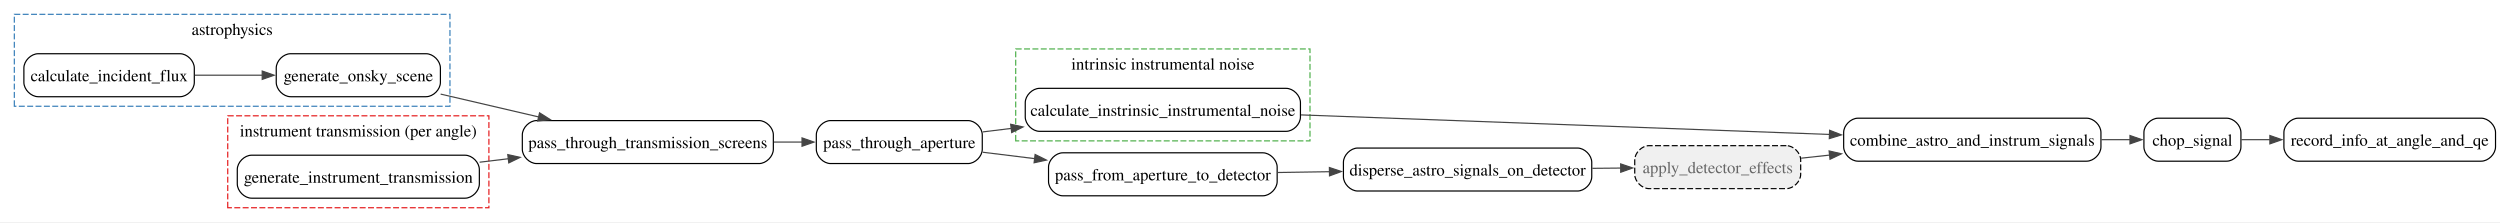
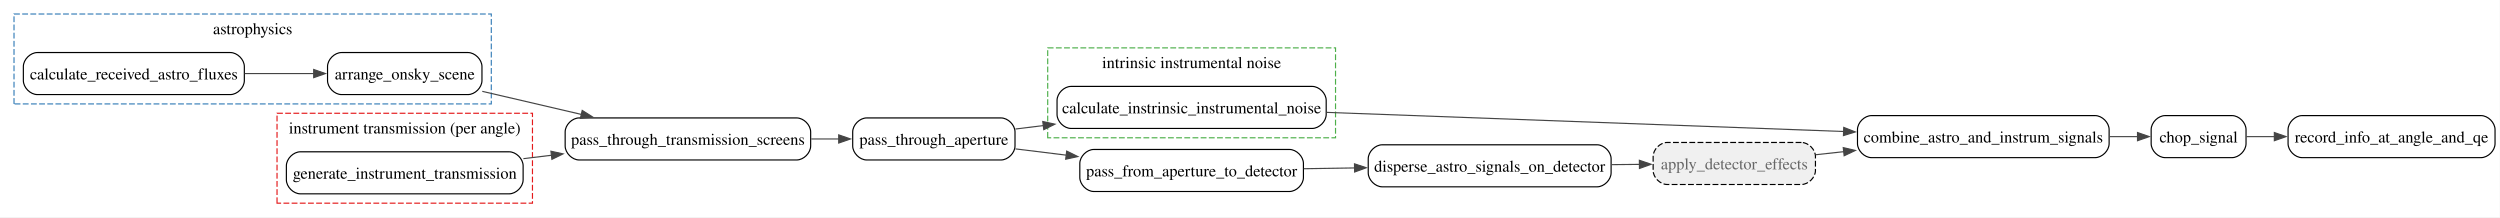
- <svg xmlns="http://www.w3.org/2000/svg" width="2094pt" height="186pt" viewBox="0.00 0.00 2094.00 186.00">
+ <svg xmlns="http://www.w3.org/2000/svg" width="2141pt" height="186pt" viewBox="0.00 0.00 2141.00 186.00">
  <g id="graph0" class="graph" transform="scale(1 1) rotate(0) translate(4 182)">
-     <polygon fill="white" stroke="none" points="-4,4 -4,-182 2090.25,-182 2090.25,4 -4,4" />
+     <polygon fill="white" stroke="none" points="-4,4 -4,-182 2136.75,-182 2136.75,4 -4,4" />
    <g id="clust1" class="cluster">
-       <polygon fill="none" stroke="#377eb8" stroke-dasharray="5,2" points="8,-93 8,-170 372.88,-170 372.88,-93 8,-93" />
-       <text xml:space="preserve" text-anchor="middle" x="190.44" y="-152.7" font-family="Times,serif" font-size="14.00">astrophysics</text>
+       <polygon fill="none" stroke="#377eb8" stroke-dasharray="5,2" points="8,-93 8,-170 416.75,-170 416.75,-93 8,-93" />
+       <text xml:space="preserve" text-anchor="middle" x="212.38" y="-152.7" font-family="Times,serif" font-size="14.00">astrophysics</text>
    </g>
    <g id="clust2" class="cluster">
-       <polygon fill="none" stroke="#4daf4a" stroke-dasharray="5,2" points="846.75,-64 846.75,-141 1093.25,-141 1093.25,-64 846.75,-64" />
-       <text xml:space="preserve" text-anchor="middle" x="970" y="-123.7" font-family="Times,serif" font-size="14.00">intrinsic instrumental noise</text>
+       <polygon fill="none" stroke="#4daf4a" stroke-dasharray="5,2" points="893.25,-64 893.25,-141 1139.75,-141 1139.75,-64 893.25,-64" />
+       <text xml:space="preserve" text-anchor="middle" x="1016.5" y="-123.7" font-family="Times,serif" font-size="14.00">intrinsic instrumental noise</text>
    </g>
    <g id="clust3" class="cluster">
-       <polygon fill="none" stroke="#e41a1c" stroke-dasharray="5,2" points="186.75,-8 186.75,-85 405.5,-85 405.5,-8 186.75,-8" />
-       <text xml:space="preserve" text-anchor="middle" x="296.12" y="-67.7" font-family="Times,serif" font-size="14.00">instrument transmission (per angle)</text>
+       <polygon fill="none" stroke="#e41a1c" stroke-dasharray="5,2" points="233.25,-8 233.25,-85 452,-85 452,-8 233.25,-8" />
+       <text xml:space="preserve" text-anchor="middle" x="342.62" y="-67.7" font-family="Times,serif" font-size="14.00">instrument transmission (per angle)</text>
    </g>
    <g id="node1" class="node">
-       <path fill="white" stroke="black" d="M146.75,-137C146.75,-137 28,-137 28,-137 22,-137 16,-131 16,-125 16,-125 16,-113 16,-113 16,-107 22,-101 28,-101 28,-101 146.75,-101 146.75,-101 152.75,-101 158.75,-107 158.75,-113 158.75,-113 158.75,-125 158.75,-125 158.75,-131 152.75,-137 146.75,-137" />
-       <text xml:space="preserve" text-anchor="middle" x="87.38" y="-113.95" font-family="Times,serif" font-size="14.00">calculate_incident_flux</text>
+       <path fill="white" stroke="black" d="M193.25,-137C193.25,-137 28,-137 28,-137 22,-137 16,-131 16,-125 16,-125 16,-113 16,-113 16,-107 22,-101 28,-101 28,-101 193.25,-101 193.25,-101 199.25,-101 205.25,-107 205.25,-113 205.25,-113 205.25,-125 205.25,-125 205.25,-131 199.25,-137 193.25,-137" />
+       <text xml:space="preserve" text-anchor="middle" x="110.62" y="-113.95" font-family="Times,serif" font-size="14.00">calculate_received_astro_fluxes</text>
    </g>
    <g id="node2" class="node">
-       <path fill="white" stroke="black" d="M352.88,-137C352.88,-137 239.38,-137 239.38,-137 233.38,-137 227.38,-131 227.38,-125 227.38,-125 227.38,-113 227.38,-113 227.38,-107 233.38,-101 239.38,-101 239.38,-101 352.88,-101 352.88,-101 358.88,-101 364.88,-107 364.88,-113 364.88,-113 364.88,-125 364.88,-125 364.88,-131 358.88,-137 352.88,-137" />
-       <text xml:space="preserve" text-anchor="middle" x="296.12" y="-113.95" font-family="Times,serif" font-size="14.00">generate_onsky_scene</text>
+       <path fill="white" stroke="black" d="M396.75,-137C396.75,-137 288.5,-137 288.5,-137 282.5,-137 276.5,-131 276.5,-125 276.5,-125 276.5,-113 276.5,-113 276.5,-107 282.5,-101 288.5,-101 288.5,-101 396.75,-101 396.75,-101 402.75,-101 408.75,-107 408.75,-113 408.75,-113 408.75,-125 408.75,-125 408.75,-131 402.75,-137 396.75,-137" />
+       <text xml:space="preserve" text-anchor="middle" x="342.62" y="-113.95" font-family="Times,serif" font-size="14.00">arrange_onsky_scene</text>
    </g>
    <g id="edge1" class="edge">
-       <path fill="none" stroke="#444444" d="M159.24,-119C177.44,-119 197.13,-119 215.73,-119" />
-       <polygon fill="#444444" stroke="#444444" points="215.63,-122.5 225.63,-119 215.63,-115.5 215.63,-122.5" />
+       <path fill="none" stroke="#444444" d="M205.51,-119C225.25,-119 245.85,-119 264.87,-119" />
+       <polygon fill="#444444" stroke="#444444" points="264.66,-122.5 274.66,-119 264.66,-115.5 264.66,-122.5" />
    </g>
    <g id="node10" class="node">
-       <path fill="white" stroke="black" d="M631.75,-81C631.75,-81 445.5,-81 445.5,-81 439.5,-81 433.5,-75 433.5,-69 433.5,-69 433.5,-57 433.5,-57 433.5,-51 439.5,-45 445.5,-45 445.5,-45 631.75,-45 631.75,-45 637.75,-45 643.75,-51 643.75,-57 643.75,-57 643.75,-69 643.75,-69 643.75,-75 637.75,-81 631.75,-81" />
-       <text xml:space="preserve" text-anchor="middle" x="538.62" y="-57.95" font-family="Times,serif" font-size="14.00">pass_through_transmission_screens</text>
+       <path fill="white" stroke="black" d="M678.25,-81C678.25,-81 492,-81 492,-81 486,-81 480,-75 480,-69 480,-69 480,-57 480,-57 480,-51 486,-45 492,-45 492,-45 678.25,-45 678.25,-45 684.25,-45 690.25,-51 690.25,-57 690.25,-57 690.25,-69 690.25,-69 690.25,-75 684.25,-81 678.25,-81" />
+       <text xml:space="preserve" text-anchor="middle" x="585.12" y="-57.95" font-family="Times,serif" font-size="14.00">pass_through_transmission_screens</text>
    </g>
    <g id="edge9" class="edge">
-       <path fill="none" stroke="#444444" d="M365.08,-103.18C390.59,-97.24 420.01,-90.39 447.24,-84.04" />
-       <polygon fill="#444444" stroke="#444444" points="447.94,-87.48 456.89,-81.8 446.35,-80.66 447.94,-87.48" />
+       <path fill="none" stroke="#444444" d="M409.03,-103.77C435.18,-97.68 465.74,-90.57 493.95,-84" />
+       <polygon fill="#444444" stroke="#444444" points="494.62,-87.44 503.56,-81.76 493.03,-80.62 494.62,-87.44" />
    </g>
    <g id="node3" class="node">
-       <path fill="white" stroke="black" d="M1073.25,-108C1073.25,-108 866.75,-108 866.75,-108 860.75,-108 854.75,-102 854.75,-96 854.75,-96 854.75,-84 854.75,-84 854.75,-78 860.75,-72 866.75,-72 866.75,-72 1073.25,-72 1073.25,-72 1079.25,-72 1085.25,-78 1085.25,-84 1085.25,-84 1085.25,-96 1085.25,-96 1085.25,-102 1079.25,-108 1073.25,-108" />
-       <text xml:space="preserve" text-anchor="middle" x="970" y="-84.95" font-family="Times,serif" font-size="14.00">calculate_instrinsic_instrumental_noise</text>
+       <path fill="white" stroke="black" d="M1119.75,-108C1119.75,-108 913.25,-108 913.25,-108 907.25,-108 901.25,-102 901.25,-96 901.25,-96 901.25,-84 901.25,-84 901.25,-78 907.25,-72 913.25,-72 913.25,-72 1119.75,-72 1119.75,-72 1125.75,-72 1131.75,-78 1131.75,-84 1131.75,-84 1131.75,-96 1131.75,-96 1131.75,-102 1125.75,-108 1119.75,-108" />
+       <text xml:space="preserve" text-anchor="middle" x="1016.5" y="-84.95" font-family="Times,serif" font-size="14.00">calculate_instrinsic_instrumental_noise</text>
    </g>
    <g id="node5" class="node">
-       <path fill="white" stroke="black" d="M1743.75,-83C1743.75,-83 1552.25,-83 1552.25,-83 1546.25,-83 1540.25,-77 1540.25,-71 1540.25,-71 1540.25,-59 1540.25,-59 1540.25,-53 1546.25,-47 1552.25,-47 1552.25,-47 1743.75,-47 1743.75,-47 1749.75,-47 1755.75,-53 1755.75,-59 1755.75,-59 1755.75,-71 1755.75,-71 1755.75,-77 1749.75,-83 1743.75,-83" />
-       <text xml:space="preserve" text-anchor="middle" x="1648" y="-59.95" font-family="Times,serif" font-size="14.00">combine_astro_and_instrum_signals</text>
+       <path fill="white" stroke="black" d="M1790.25,-83C1790.25,-83 1598.75,-83 1598.75,-83 1592.75,-83 1586.75,-77 1586.75,-71 1586.75,-71 1586.75,-59 1586.75,-59 1586.75,-53 1592.75,-47 1598.75,-47 1598.75,-47 1790.25,-47 1790.25,-47 1796.25,-47 1802.25,-53 1802.25,-59 1802.25,-59 1802.25,-71 1802.25,-71 1802.25,-77 1796.25,-83 1790.25,-83" />
+       <text xml:space="preserve" text-anchor="middle" x="1694.5" y="-59.95" font-family="Times,serif" font-size="14.00">combine_astro_and_instrum_signals</text>
    </g>
    <g id="edge4" class="edge">
-       <path fill="none" stroke="#444444" d="M1085.67,-85.76C1208.87,-81.2 1403.7,-74 1528.4,-69.39" />
-       <polygon fill="#444444" stroke="#444444" points="1528.49,-72.89 1538.35,-69.02 1528.23,-65.89 1528.49,-72.89" />
+       <path fill="none" stroke="#444444" d="M1132.17,-85.76C1255.37,-81.2 1450.2,-74 1574.9,-69.39" />
+       <polygon fill="#444444" stroke="#444444" points="1574.99,-72.89 1584.85,-69.02 1574.73,-65.89 1574.99,-72.89" />
    </g>
    <g id="node4" class="node">
-       <path fill="white" stroke="black" d="M385.5,-52C385.5,-52 206.75,-52 206.75,-52 200.75,-52 194.75,-46 194.75,-40 194.75,-40 194.75,-28 194.75,-28 194.75,-22 200.75,-16 206.75,-16 206.75,-16 385.5,-16 385.5,-16 391.5,-16 397.5,-22 397.5,-28 397.5,-28 397.5,-40 397.5,-40 397.5,-46 391.5,-52 385.5,-52" />
-       <text xml:space="preserve" text-anchor="middle" x="296.12" y="-28.95" font-family="Times,serif" font-size="14.00">generate_instrument_transmission</text>
+       <path fill="white" stroke="black" d="M432,-52C432,-52 253.25,-52 253.25,-52 247.25,-52 241.25,-46 241.25,-40 241.25,-40 241.25,-28 241.25,-28 241.25,-22 247.25,-16 253.25,-16 253.25,-16 432,-16 432,-16 438,-16 444,-22 444,-28 444,-28 444,-40 444,-40 444,-46 438,-52 432,-52" />
+       <text xml:space="preserve" text-anchor="middle" x="342.62" y="-28.95" font-family="Times,serif" font-size="14.00">generate_instrument_transmission</text>
    </g>
    <g id="edge10" class="edge">
-       <path fill="none" stroke="#444444" d="M397.73,-46.13C405.69,-47.09 413.77,-48.06 421.82,-49.04" />
-       <polygon fill="#444444" stroke="#444444" points="421.32,-52.5 431.67,-50.22 422.16,-45.55 421.32,-52.5" />
+       <path fill="none" stroke="#444444" d="M444.23,-46.13C452.19,-47.09 460.27,-48.06 468.32,-49.04" />
+       <polygon fill="#444444" stroke="#444444" points="467.82,-52.5 478.17,-50.22 468.66,-45.55 467.82,-52.5" />
    </g>
    <g id="node6" class="node">
-       <path fill="white" stroke="black" d="M1861,-83C1861,-83 1803.75,-83 1803.75,-83 1797.75,-83 1791.75,-77 1791.75,-71 1791.75,-71 1791.75,-59 1791.75,-59 1791.75,-53 1797.75,-47 1803.75,-47 1803.75,-47 1861,-47 1861,-47 1867,-47 1873,-53 1873,-59 1873,-59 1873,-71 1873,-71 1873,-77 1867,-83 1861,-83" />
-       <text xml:space="preserve" text-anchor="middle" x="1832.38" y="-59.95" font-family="Times,serif" font-size="14.00">chop_signal</text>
+       <path fill="white" stroke="black" d="M1907.5,-83C1907.5,-83 1850.25,-83 1850.25,-83 1844.25,-83 1838.25,-77 1838.25,-71 1838.25,-71 1838.25,-59 1838.25,-59 1838.25,-53 1844.25,-47 1850.25,-47 1850.25,-47 1907.5,-47 1907.5,-47 1913.5,-47 1919.5,-53 1919.5,-59 1919.5,-59 1919.5,-71 1919.5,-71 1919.5,-77 1913.5,-83 1907.5,-83" />
+       <text xml:space="preserve" text-anchor="middle" x="1878.88" y="-59.95" font-family="Times,serif" font-size="14.00">chop_signal</text>
    </g>
    <g id="edge5" class="edge">
-       <path fill="none" stroke="#444444" d="M1756.14,-65C1764.48,-65 1772.64,-65 1780.32,-65" />
-       <polygon fill="#444444" stroke="#444444" points="1780.07,-68.5 1790.07,-65 1780.07,-61.5 1780.07,-68.5" />
+       <path fill="none" stroke="#444444" d="M1802.64,-65C1810.98,-65 1819.14,-65 1826.82,-65" />
+       <polygon fill="#444444" stroke="#444444" points="1826.57,-68.5 1836.57,-65 1826.57,-61.5 1826.57,-68.5" />
    </g>
    <g id="node11" class="node">
-       <path fill="white" stroke="black" d="M2074.25,-83C2074.25,-83 1921,-83 1921,-83 1915,-83 1909,-77 1909,-71 1909,-71 1909,-59 1909,-59 1909,-53 1915,-47 1921,-47 1921,-47 2074.25,-47 2074.25,-47 2080.25,-47 2086.25,-53 2086.25,-59 2086.25,-59 2086.25,-71 2086.25,-71 2086.25,-77 2080.25,-83 2074.25,-83" />
-       <text xml:space="preserve" text-anchor="middle" x="1997.62" y="-59.95" font-family="Times,serif" font-size="14.00">record_info_at_angle_and_qe</text>
+       <path fill="white" stroke="black" d="M2120.75,-83C2120.75,-83 1967.5,-83 1967.5,-83 1961.5,-83 1955.5,-77 1955.5,-71 1955.5,-71 1955.5,-59 1955.5,-59 1955.5,-53 1961.5,-47 1967.5,-47 1967.5,-47 2120.75,-47 2120.75,-47 2126.75,-47 2132.75,-53 2132.75,-59 2132.75,-59 2132.75,-71 2132.75,-71 2132.75,-77 2126.75,-83 2120.75,-83" />
+       <text xml:space="preserve" text-anchor="middle" x="2044.12" y="-59.95" font-family="Times,serif" font-size="14.00">record_info_at_angle_and_qe</text>
    </g>
    <g id="edge11" class="edge">
-       <path fill="none" stroke="#444444" d="M1873.31,-65C1880.86,-65 1889.06,-65 1897.52,-65" />
-       <polygon fill="#444444" stroke="#444444" points="1897.25,-68.5 1907.25,-65 1897.25,-61.5 1897.25,-68.5" />
+       <path fill="none" stroke="#444444" d="M1919.81,-65C1927.36,-65 1935.56,-65 1944.02,-65" />
+       <polygon fill="#444444" stroke="#444444" points="1943.75,-68.5 1953.75,-65 1943.75,-61.5 1943.75,-68.5" />
    </g>
    <g id="node7" class="node">
-       <path fill="white" stroke="black" d="M1317.25,-58C1317.25,-58 1133.25,-58 1133.25,-58 1127.25,-58 1121.25,-52 1121.25,-46 1121.25,-46 1121.25,-34 1121.25,-34 1121.25,-28 1127.25,-22 1133.25,-22 1133.25,-22 1317.25,-22 1317.25,-22 1323.25,-22 1329.25,-28 1329.25,-34 1329.25,-34 1329.25,-46 1329.25,-46 1329.25,-52 1323.25,-58 1317.25,-58" />
-       <text xml:space="preserve" text-anchor="middle" x="1225.25" y="-34.95" font-family="Times,serif" font-size="14.00">disperse_astro_signals_on_detector</text>
+       <path fill="white" stroke="black" d="M1363.75,-58C1363.75,-58 1179.75,-58 1179.75,-58 1173.75,-58 1167.75,-52 1167.75,-46 1167.75,-46 1167.75,-34 1167.75,-34 1167.75,-28 1173.75,-22 1179.75,-22 1179.75,-22 1363.75,-22 1363.75,-22 1369.75,-22 1375.75,-28 1375.75,-34 1375.75,-34 1375.75,-46 1375.75,-46 1375.75,-52 1369.75,-58 1363.75,-58" />
+       <text xml:space="preserve" text-anchor="middle" x="1271.75" y="-34.95" font-family="Times,serif" font-size="14.00">disperse_astro_signals_on_detector</text>
    </g>
    <g id="node12" class="node">
-       <path fill="#f0f0f0" stroke="black" stroke-dasharray="5,2" d="M1492.25,-60C1492.25,-60 1377.25,-60 1377.25,-60 1371.25,-60 1365.25,-54 1365.25,-48 1365.25,-48 1365.25,-36 1365.25,-36 1365.25,-30 1371.25,-24 1377.25,-24 1377.25,-24 1492.25,-24 1492.25,-24 1498.25,-24 1504.25,-30 1504.25,-36 1504.25,-36 1504.25,-48 1504.25,-48 1504.25,-54 1498.25,-60 1492.25,-60" />
-       <text xml:space="preserve" text-anchor="middle" x="1434.75" y="-36.95" font-family="Times,serif" font-size="14.00" fill="#666666">apply_detector_effects</text>
+       <path fill="#f0f0f0" stroke="black" stroke-dasharray="5,2" d="M1538.75,-60C1538.75,-60 1423.75,-60 1423.75,-60 1417.75,-60 1411.75,-54 1411.75,-48 1411.75,-48 1411.75,-36 1411.75,-36 1411.75,-30 1417.75,-24 1423.75,-24 1423.75,-24 1538.75,-24 1538.75,-24 1544.75,-24 1550.75,-30 1550.75,-36 1550.75,-36 1550.75,-48 1550.75,-48 1550.75,-54 1544.75,-60 1538.75,-60" />
+       <text xml:space="preserve" text-anchor="middle" x="1481.25" y="-36.95" font-family="Times,serif" font-size="14.00" fill="#666666">apply_detector_effects</text>
    </g>
    <g id="edge12" class="edge">
-       <path fill="none" stroke="#444444" d="M1329.7,-41C1337.74,-41.07 1345.8,-41.15 1353.65,-41.23" />
-       <polygon fill="#444444" stroke="#444444" points="1353.46,-44.73 1363.5,-41.32 1353.53,-37.73 1353.46,-44.73" />
+       <path fill="none" stroke="#444444" d="M1376.2,-41C1384.24,-41.07 1392.3,-41.15 1400.15,-41.23" />
+       <polygon fill="#444444" stroke="#444444" points="1399.96,-44.73 1410,-41.32 1400.03,-37.73 1399.96,-44.73" />
    </g>
    <g id="node8" class="node">
-       <path fill="white" stroke="black" d="M806.75,-81C806.75,-81 691.75,-81 691.75,-81 685.75,-81 679.75,-75 679.75,-69 679.75,-69 679.75,-57 679.75,-57 679.75,-51 685.75,-45 691.75,-45 691.75,-45 806.75,-45 806.75,-45 812.75,-45 818.75,-51 818.75,-57 818.75,-57 818.75,-69 818.75,-69 818.75,-75 812.75,-81 806.75,-81" />
-       <text xml:space="preserve" text-anchor="middle" x="749.25" y="-57.95" font-family="Times,serif" font-size="14.00">pass_through_aperture</text>
+       <path fill="white" stroke="black" d="M853.25,-81C853.25,-81 738.25,-81 738.25,-81 732.25,-81 726.25,-75 726.25,-69 726.25,-69 726.25,-57 726.25,-57 726.25,-51 732.25,-45 738.25,-45 738.25,-45 853.25,-45 853.25,-45 859.25,-45 865.25,-51 865.25,-57 865.25,-57 865.25,-69 865.25,-69 865.25,-75 859.25,-81 853.25,-81" />
+       <text xml:space="preserve" text-anchor="middle" x="795.75" y="-57.95" font-family="Times,serif" font-size="14.00">pass_through_aperture</text>
    </g>
    <g id="edge2" class="edge">
-       <path fill="none" stroke="#444444" d="M819.16,-71.51C826.91,-72.46 834.98,-73.46 843.17,-74.47" />
-       <polygon fill="#444444" stroke="#444444" points="842.54,-77.92 852.89,-75.67 843.4,-70.97 842.54,-77.92" />
+       <path fill="none" stroke="#444444" d="M865.66,-71.51C873.41,-72.46 881.48,-73.46 889.67,-74.47" />
+       <polygon fill="#444444" stroke="#444444" points="889.04,-77.92 899.39,-75.67 889.9,-70.97 889.04,-77.92" />
    </g>
    <g id="node9" class="node">
-       <path fill="white" stroke="black" d="M1053.75,-54C1053.75,-54 886.25,-54 886.25,-54 880.25,-54 874.25,-48 874.25,-42 874.25,-42 874.25,-30 874.25,-30 874.25,-24 880.25,-18 886.25,-18 886.25,-18 1053.75,-18 1053.75,-18 1059.75,-18 1065.75,-24 1065.75,-30 1065.75,-30 1065.75,-42 1065.75,-42 1065.75,-48 1059.75,-54 1053.75,-54" />
-       <text xml:space="preserve" text-anchor="middle" x="970" y="-30.95" font-family="Times,serif" font-size="14.00">pass_from_aperture_to_detector</text>
+       <path fill="white" stroke="black" d="M1100.25,-54C1100.25,-54 932.75,-54 932.75,-54 926.75,-54 920.75,-48 920.75,-42 920.75,-42 920.75,-30 920.75,-30 920.75,-24 926.75,-18 932.75,-18 932.75,-18 1100.25,-18 1100.25,-18 1106.25,-18 1112.25,-24 1112.25,-30 1112.25,-30 1112.25,-42 1112.25,-42 1112.25,-48 1106.25,-54 1100.25,-54" />
+       <text xml:space="preserve" text-anchor="middle" x="1016.5" y="-30.95" font-family="Times,serif" font-size="14.00">pass_from_aperture_to_detector</text>
    </g>
    <g id="edge8" class="edge">
-       <path fill="none" stroke="#444444" d="M819.16,-54.49C833.04,-52.78 847.92,-50.95 862.72,-49.12" />
-       <polygon fill="#444444" stroke="#444444" points="863.02,-52.61 872.51,-47.91 862.16,-45.66 863.02,-52.61" />
+       <path fill="none" stroke="#444444" d="M865.66,-54.49C879.54,-52.78 894.42,-50.95 909.22,-49.12" />
+       <polygon fill="#444444" stroke="#444444" points="909.52,-52.61 919.01,-47.91 908.66,-45.66 909.52,-52.61" />
    </g>
    <g id="edge6" class="edge">
-       <path fill="none" stroke="#444444" d="M1066.02,-37.5C1080.34,-37.73 1095.23,-37.96 1109.9,-38.19" />
-       <polygon fill="#444444" stroke="#444444" points="1109.49,-41.69 1119.55,-38.35 1109.6,-34.69 1109.49,-41.69" />
+       <path fill="none" stroke="#444444" d="M1112.52,-37.5C1126.84,-37.73 1141.73,-37.96 1156.4,-38.19" />
+       <polygon fill="#444444" stroke="#444444" points="1155.99,-41.69 1166.05,-38.35 1156.1,-34.69 1155.99,-41.69" />
    </g>
    <g id="edge7" class="edge">
-       <path fill="none" stroke="#444444" d="M644.24,-63C652.24,-63 660.22,-63 668.02,-63" />
-       <polygon fill="#444444" stroke="#444444" points="667.78,-66.5 677.78,-63 667.78,-59.5 667.78,-66.5" />
+       <path fill="none" stroke="#444444" d="M690.74,-63C698.74,-63 706.72,-63 714.52,-63" />
+       <polygon fill="#444444" stroke="#444444" points="714.28,-66.5 724.28,-63 714.28,-59.5 714.28,-66.5" />
    </g>
    <g id="edge3" class="edge">
-       <path fill="none" stroke="#444444" d="M1504.63,-49.5C1512.41,-50.35 1520.5,-51.23 1528.68,-52.12" />
-       <polygon fill="#444444" stroke="#444444" points="1528.07,-55.57 1538.39,-53.17 1528.83,-48.61 1528.07,-55.57" />
+       <path fill="none" stroke="#444444" d="M1551.13,-49.5C1558.91,-50.35 1567,-51.23 1575.18,-52.12" />
+       <polygon fill="#444444" stroke="#444444" points="1574.57,-55.57 1584.89,-53.17 1575.33,-48.61 1574.57,-55.57" />
    </g>
  </g>
</svg>
